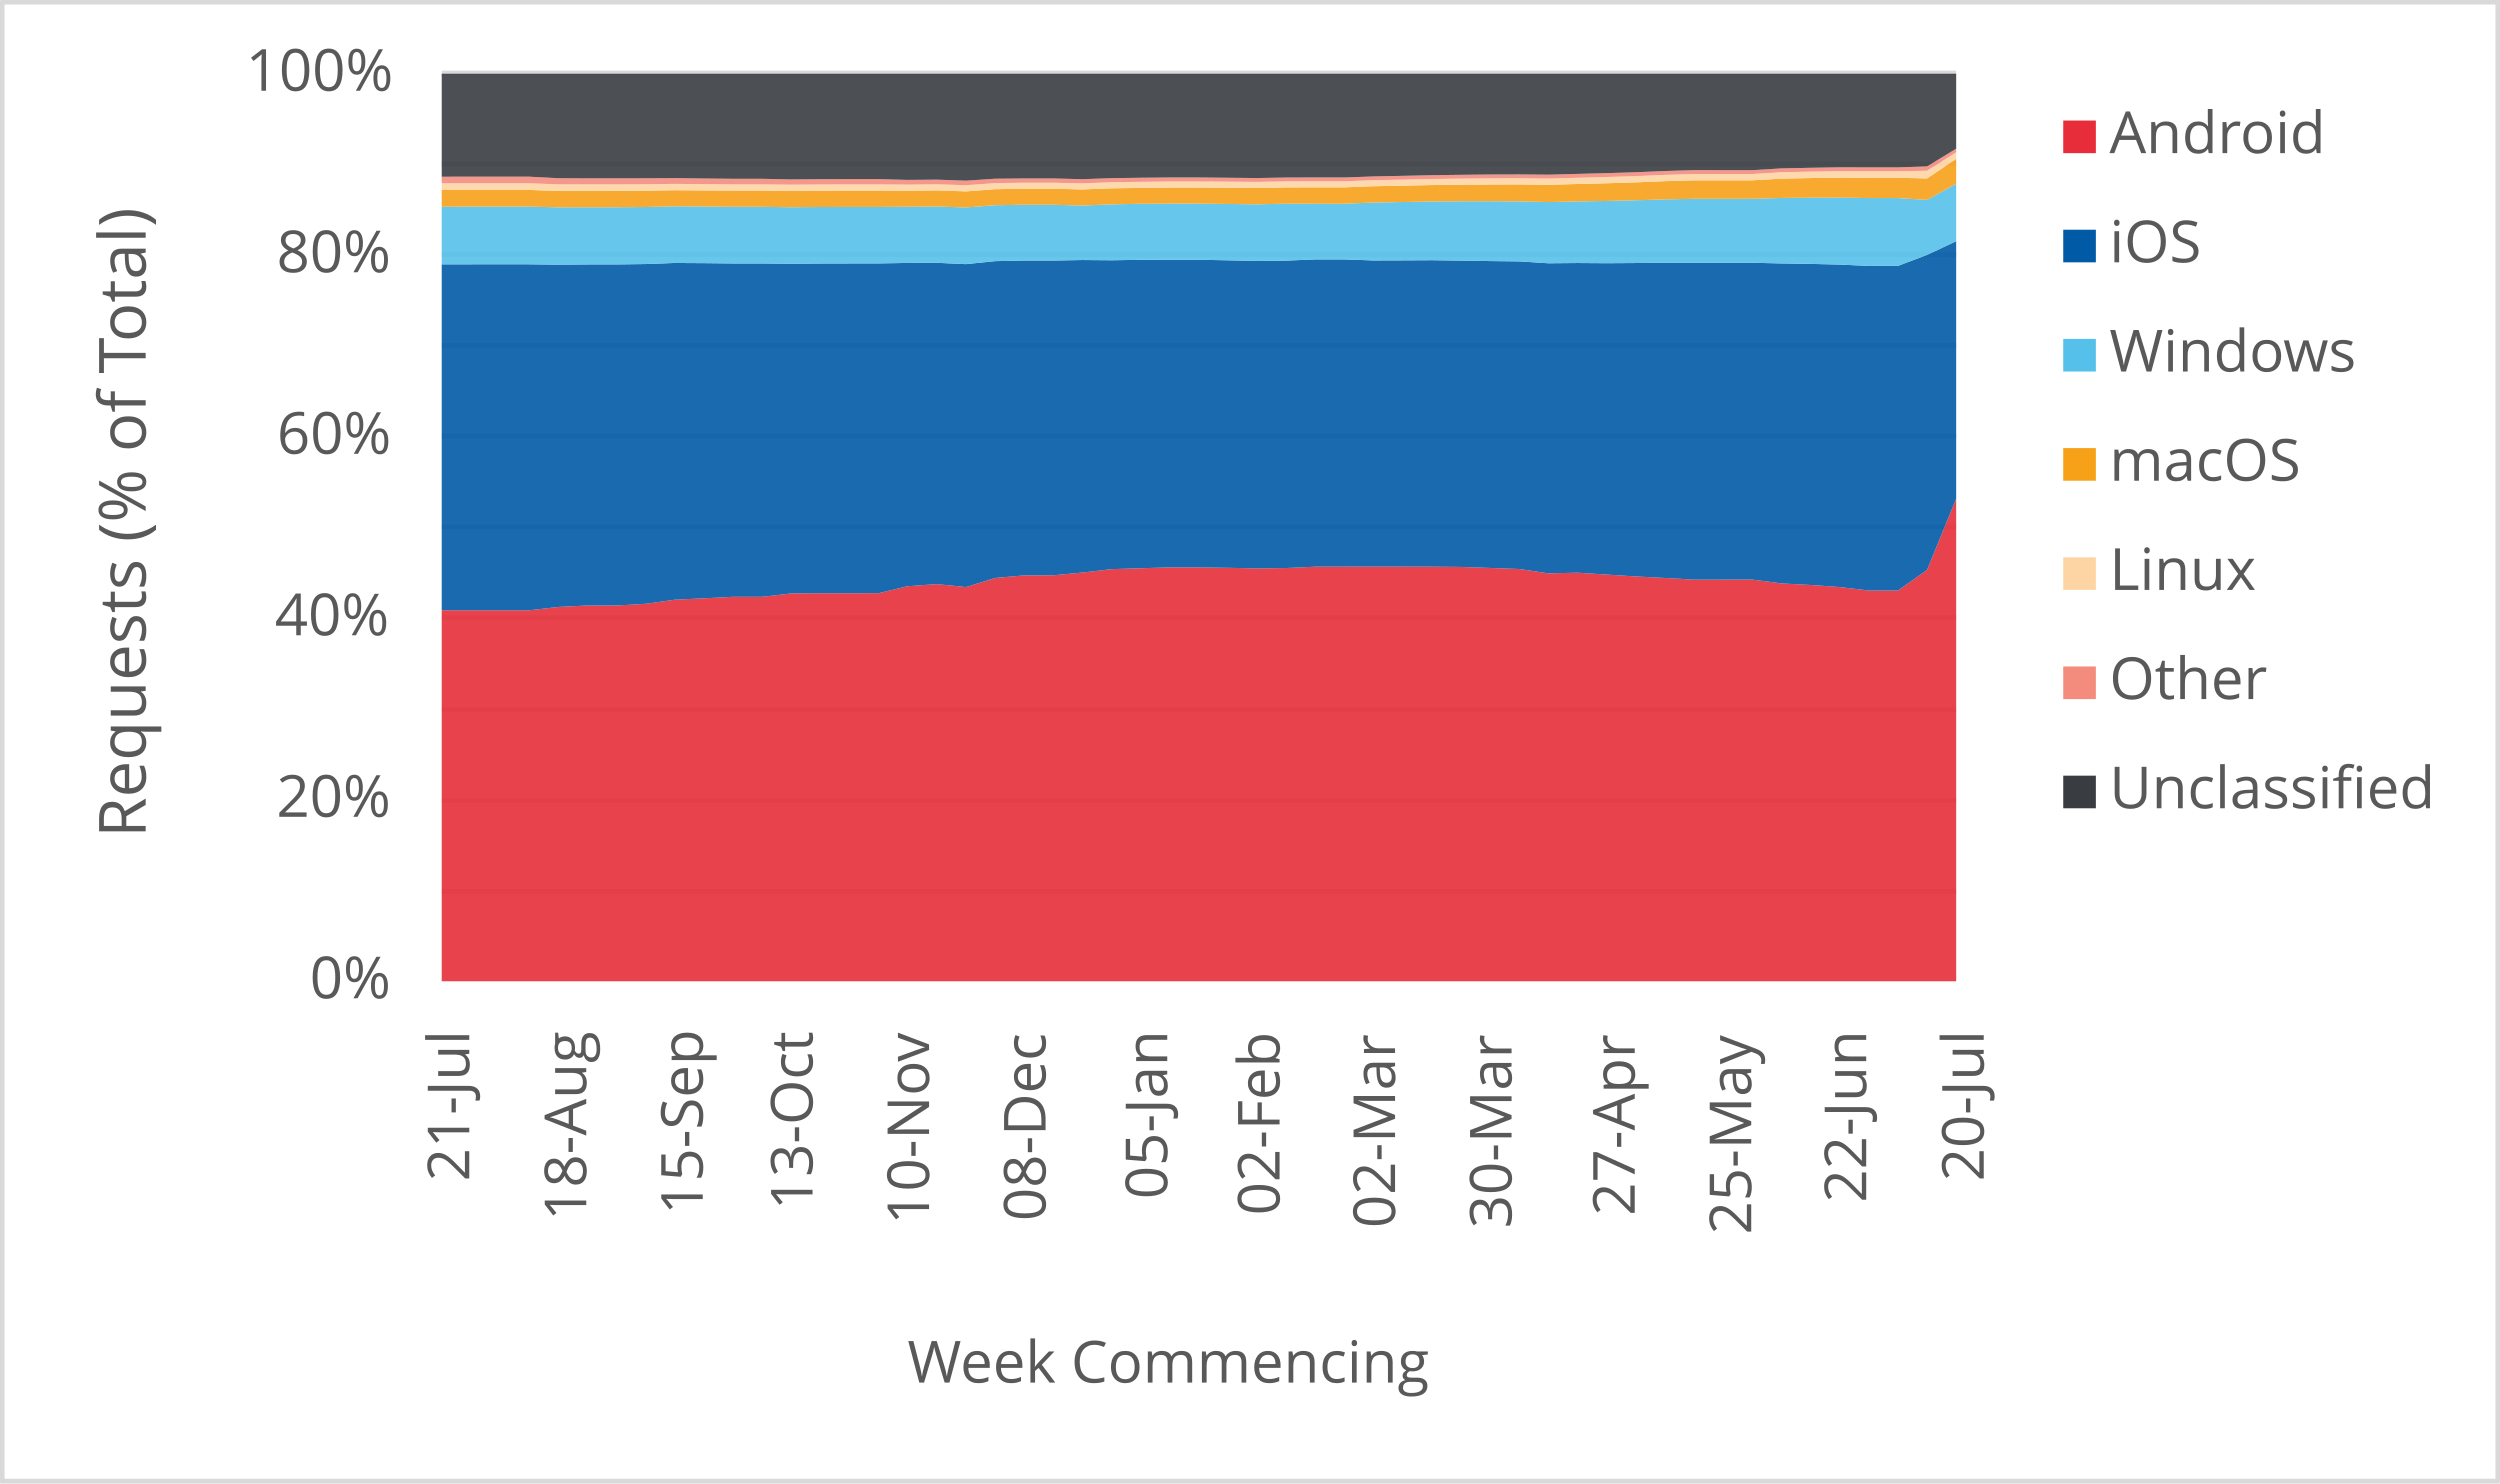
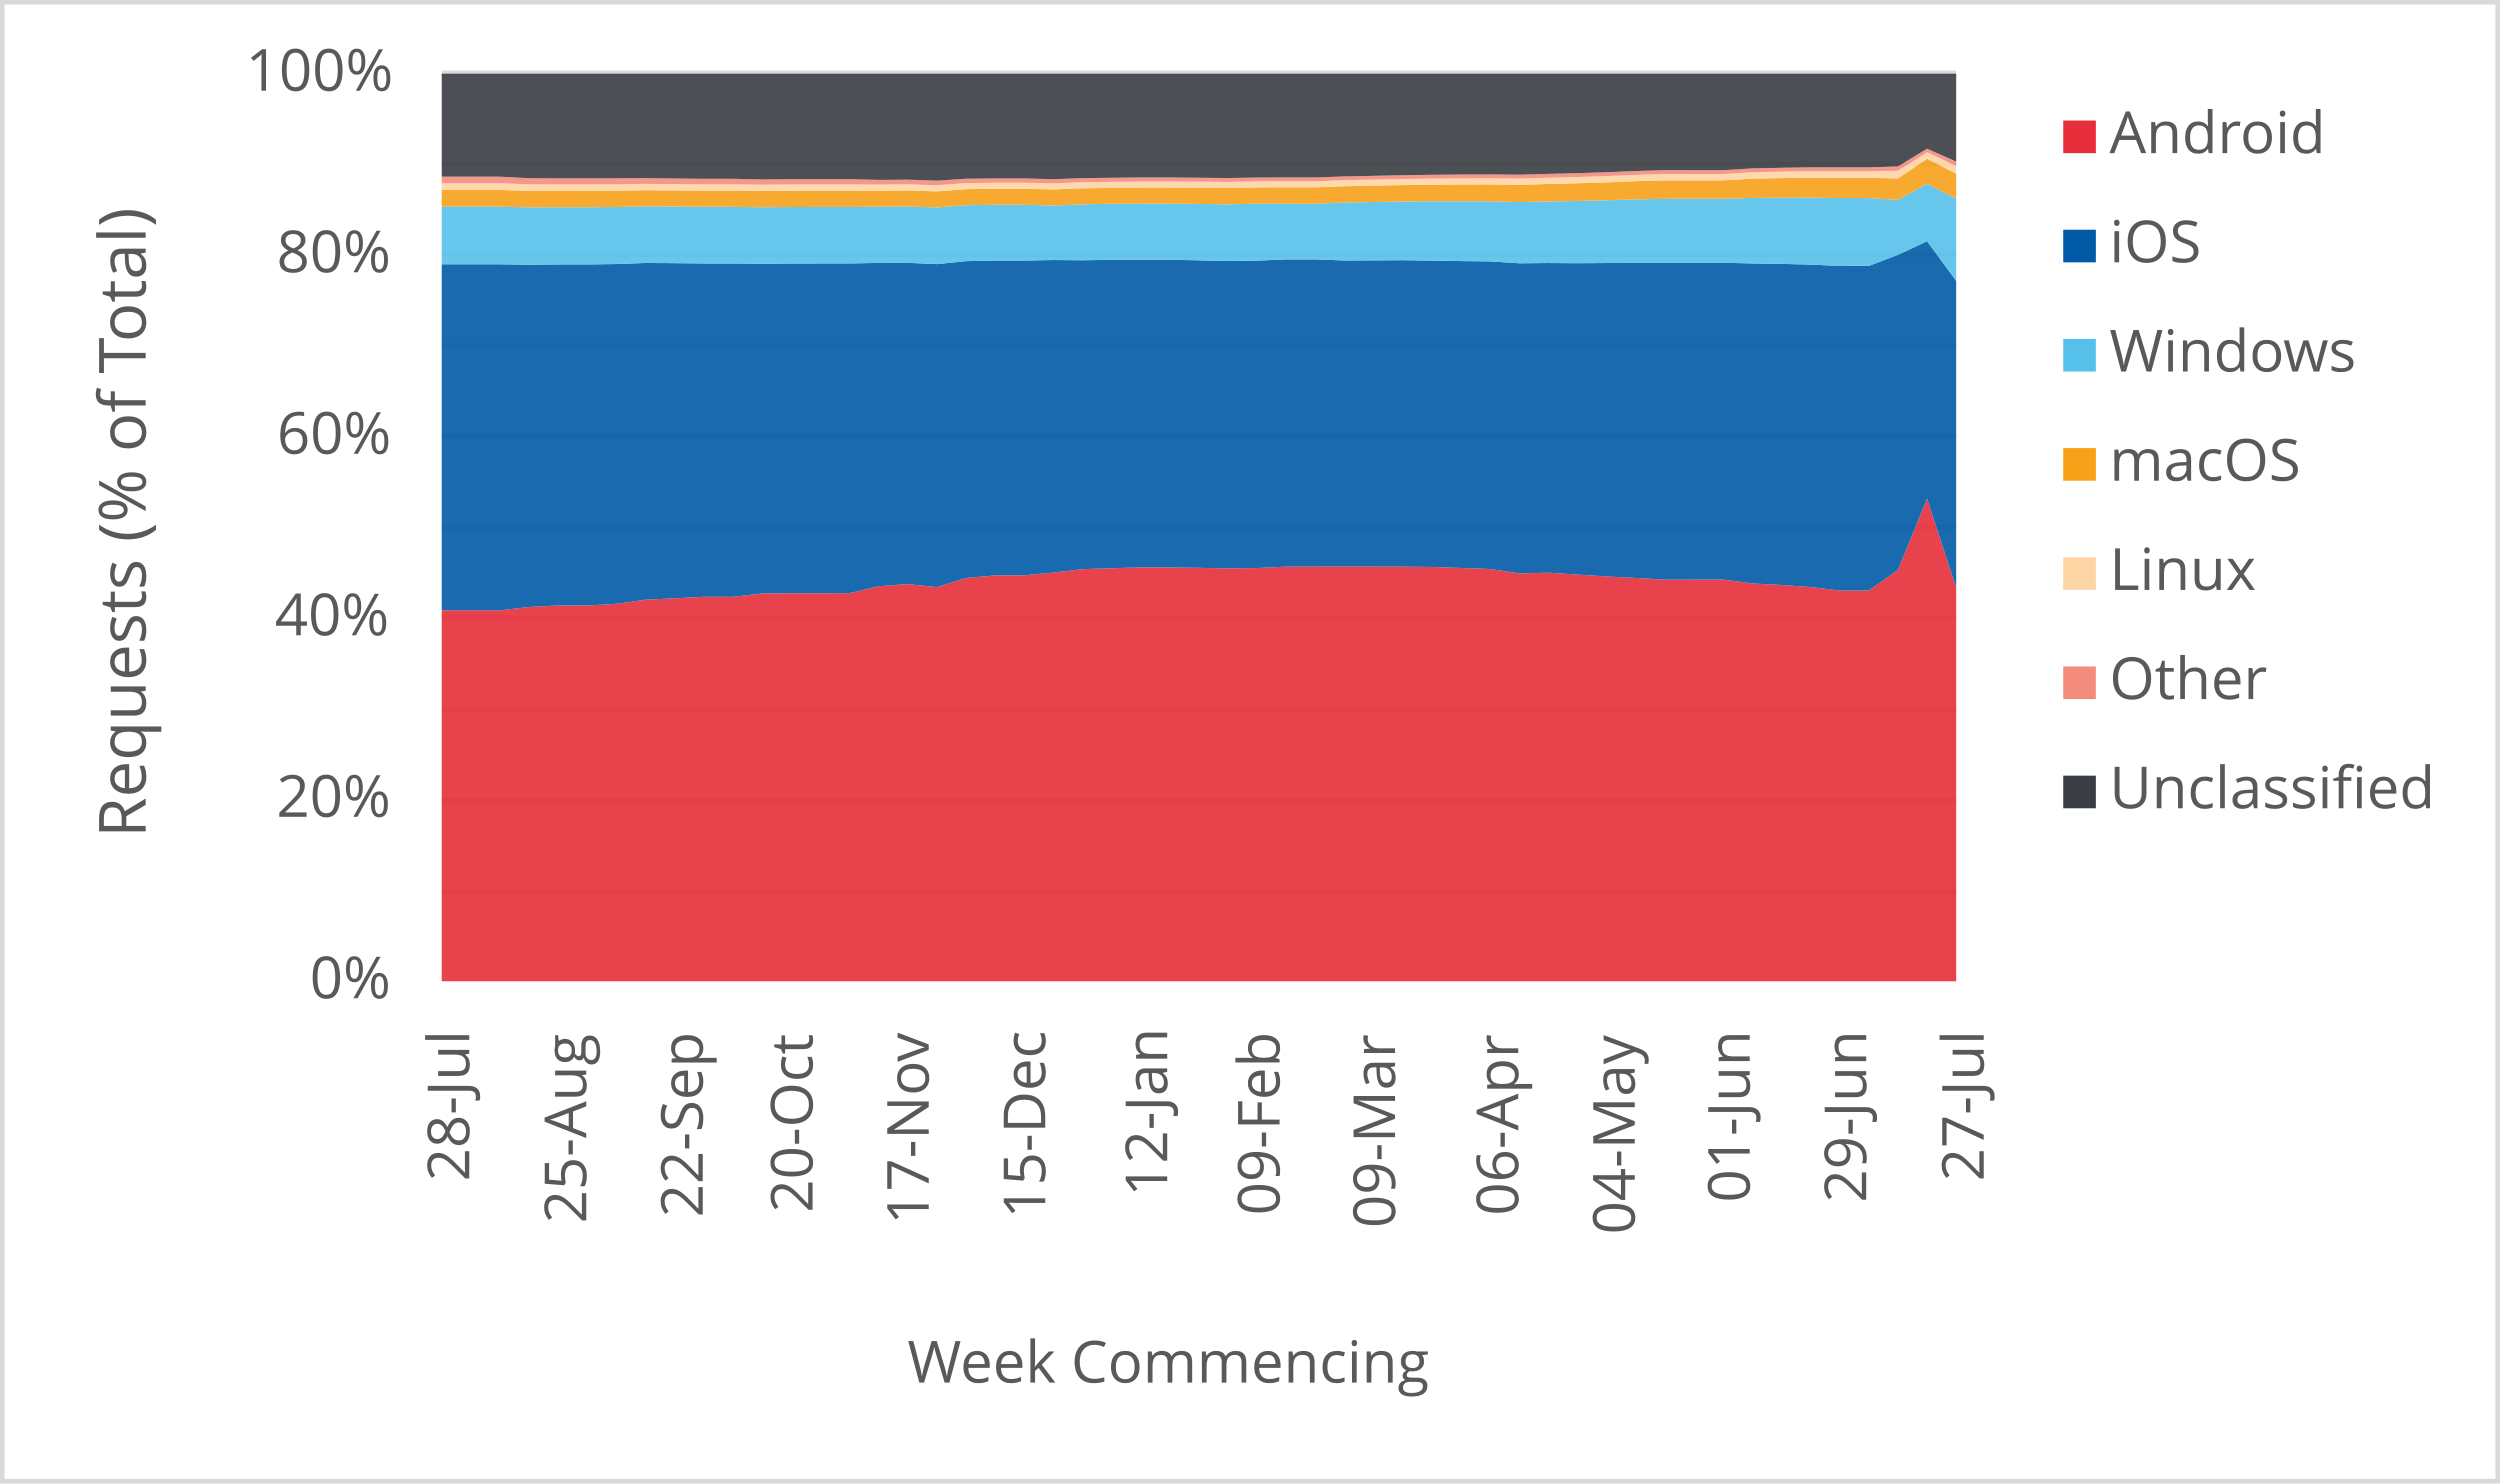
<svg xmlns="http://www.w3.org/2000/svg" width="1763" height="1046" xml:space="preserve" overflow="hidden">
  <defs>
    <clipPath id="clip0">
      <rect x="2917" y="346" width="1763" height="1046" />
    </clipPath>
  </defs>
  <g clip-path="url(#clip0)" transform="translate(-2917 -346)">
    <rect x="2918" y="347" width="1760" height="1043" fill="#FFFFFF" />
    <g>
      <path d="    M3228.5 974.532 4296.5 974.532    M3228.5 910.53 4296.5 910.53    M3228.5 846.528 4296.5 846.528    M3228.5 781.526 4296.5 781.526    M3228.5 717.524 4296.5 717.524    M3228.5 653.522 4296.5 653.522    M3228.5 589.52 4296.5 589.52    M3228.5 525.517 4296.5 525.517    M3228.5 461.515 4296.5 461.515    M3228.5 397.5 4296.5 397.5" stroke="#D9D9D9" stroke-width="3.438" stroke-linejoin="round" stroke-miterlimit="10" fill="none" />
    </g>
    <g>
      <path d="M 1038.5 4296.5 1038.5" stroke="#D9D9D9" stroke-width="3.438" stroke-linejoin="round" stroke-miterlimit="10" fill="none" fill-rule="evenodd" />
    </g>
    <g>
-       <text fill="#595959" font-family="Verdana,Open Sans,DejaVu Sans,sans-serif" font-weight="400" font-size="41" transform="matrix(6.12323e-17 -1 1 6.12323e-17 3247.929 1179.039)">21-Jul</text>
+       <text fill="#595959" font-family="Verdana,Open Sans,DejaVu Sans,sans-serif" font-weight="400" font-size="41" transform="matrix(6.12323e-17 -1 1 6.12323e-17 3247.929 1179.039)">28-Jul</text>
    </g>
    <g>
-       <text fill="#595959" font-family="Verdana,Open Sans,DejaVu Sans,sans-serif" font-weight="400" font-size="41" transform="matrix(6.12323e-17 -1 1 6.12323e-17 3330.423 1206.906)">18-Aug</text>
+       <text fill="#595959" font-family="Verdana,Open Sans,DejaVu Sans,sans-serif" font-weight="400" font-size="41" transform="matrix(6.12323e-17 -1 1 6.12323e-17 3330.423 1208.667)">25-Aug</text>
    </g>
    <g>
-       <text fill="#595959" font-family="Verdana,Open Sans,DejaVu Sans,sans-serif" font-weight="400" font-size="41" transform="matrix(6.12323e-17 -1 1 6.12323e-17 3412.577 1202.662)">15-Sep</text>
+       <text fill="#595959" font-family="Verdana,Open Sans,DejaVu Sans,sans-serif" font-weight="400" font-size="41" transform="matrix(6.12323e-17 -1 1 6.12323e-17 3412.577 1204.423)">22-Sep</text>
    </g>
    <g>
-       <text fill="#595959" font-family="Verdana,Open Sans,DejaVu Sans,sans-serif" font-weight="400" font-size="41" transform="matrix(6.12323e-17 -1 1 6.12323e-17 3490.026 1199.378)">13-Oct</text>
+       <text fill="#595959" font-family="Verdana,Open Sans,DejaVu Sans,sans-serif" font-weight="400" font-size="41" transform="matrix(6.12323e-17 -1 1 6.12323e-17 3490.026 1201.14)">20-Oct</text>
    </g>
    <g>
-       <text fill="#595959" font-family="Verdana,Open Sans,DejaVu Sans,sans-serif" font-weight="400" font-size="41" transform="matrix(6.12323e-17 -1 1 6.12323e-17 3572.18 1209.708)">10-Nov</text>
+       <text fill="#595959" font-family="Verdana,Open Sans,DejaVu Sans,sans-serif" font-weight="400" font-size="41" transform="matrix(6.12323e-17 -1 1 6.12323e-17 3571.95 1209.708)">17-Nov</text>
    </g>
    <g>
-       <text fill="#595959" font-family="Verdana,Open Sans,DejaVu Sans,sans-serif" font-weight="400" font-size="41" transform="matrix(6.12323e-17 -1 1 6.12323e-17 3654.334 1207.086)">08-Dec</text>
+       <text fill="#595959" font-family="Verdana,Open Sans,DejaVu Sans,sans-serif" font-weight="400" font-size="41" transform="matrix(6.12323e-17 -1 1 6.12323e-17 3654.104 1205.364)">15-Dec</text>
    </g>
    <g>
-       <text fill="#595959" font-family="Verdana,Open Sans,DejaVu Sans,sans-serif" font-weight="400" font-size="41" transform="matrix(6.12323e-17 -1 1 6.12323e-17 3740.141 1191.651)">05-Jan</text>
+       <text fill="#595959" font-family="Verdana,Open Sans,DejaVu Sans,sans-serif" font-weight="400" font-size="41" transform="matrix(6.12323e-17 -1 1 6.12323e-17 3740.121 1189.929)">12-Jan</text>
    </g>
    <g>
-       <text fill="#595959" font-family="Verdana,Open Sans,DejaVu Sans,sans-serif" font-weight="400" font-size="41" transform="matrix(6.12323e-17 -1 1 6.12323e-17 3819.352 1203.042)">02-Feb</text>
+       <text fill="#595959" font-family="Verdana,Open Sans,DejaVu Sans,sans-serif" font-weight="400" font-size="41" transform="matrix(6.12323e-17 -1 1 6.12323e-17 3819.352 1203.042)">09-Feb</text>
    </g>
    <g>
-       <text fill="#595959" font-family="Verdana,Open Sans,DejaVu Sans,sans-serif" font-weight="400" font-size="41" transform="matrix(6.12323e-17 -1 1 6.12323e-17 3900.795 1212.011)">02-Mar</text>
+       <text fill="#595959" font-family="Verdana,Open Sans,DejaVu Sans,sans-serif" font-weight="400" font-size="41" transform="matrix(6.12323e-17 -1 1 6.12323e-17 3900.795 1212.011)">09-Mar</text>
    </g>
    <g>
-       <text fill="#595959" font-family="Verdana,Open Sans,DejaVu Sans,sans-serif" font-weight="400" font-size="41" transform="matrix(6.12323e-17 -1 1 6.12323e-17 3982.949 1212.171)">30-Mar</text>
+       <text fill="#595959" font-family="Verdana,Open Sans,DejaVu Sans,sans-serif" font-weight="400" font-size="41" transform="matrix(6.12323e-17 -1 1 6.12323e-17 3987.674 1203.262)">06-Apr</text>
    </g>
    <g>
-       <text fill="#595959" font-family="Verdana,Open Sans,DejaVu Sans,sans-serif" font-weight="400" font-size="41" transform="matrix(6.12323e-17 -1 1 6.12323e-17 4069.808 1203.302)">27-Apr</text>
+       <text fill="#595959" font-family="Verdana,Open Sans,DejaVu Sans,sans-serif" font-weight="400" font-size="41" transform="matrix(6.12323e-17 -1 1 6.12323e-17 4069.828 1216.475)">04-May</text>
    </g>
    <g>
-       <text fill="#595959" font-family="Verdana,Open Sans,DejaVu Sans,sans-serif" font-weight="400" font-size="41" transform="matrix(6.12323e-17 -1 1 6.12323e-17 4151.962 1216.515)">25-May</text>
+       <text fill="#595959" font-family="Verdana,Open Sans,DejaVu Sans,sans-serif" font-weight="400" font-size="41" transform="matrix(6.12323e-17 -1 1 6.12323e-17 4150.911 1194.013)">01-Jun</text>
    </g>
    <g>
-       <text fill="#595959" font-family="Verdana,Open Sans,DejaVu Sans,sans-serif" font-weight="400" font-size="41" transform="matrix(6.12323e-17 -1 1 6.12323e-17 4233.044 1194.053)">22-Jun</text>
+       <text fill="#595959" font-family="Verdana,Open Sans,DejaVu Sans,sans-serif" font-weight="400" font-size="41" transform="matrix(6.12323e-17 -1 1 6.12323e-17 4233.044 1194.053)">29-Jun</text>
    </g>
    <g>
-       <text fill="#595959" font-family="Verdana,Open Sans,DejaVu Sans,sans-serif" font-weight="400" font-size="41" transform="matrix(6.12323e-17 -1 1 6.12323e-17 4315.929 1179.039)">20-Jul</text>
+       <text fill="#595959" font-family="Verdana,Open Sans,DejaVu Sans,sans-serif" font-weight="400" font-size="41" transform="matrix(6.12323e-17 -1 1 6.12323e-17 4315.929 1179.039)">27-Jul</text>
    </g>
    <g>
      <text fill="#595959" font-family="Verdana,Open Sans,DejaVu Sans,sans-serif" font-weight="400" font-size="41" transform="matrix(1 0 0 1 3135.448 1050)">0%</text>
    </g>
    <g>
      <text fill="#595959" font-family="Verdana,Open Sans,DejaVu Sans,sans-serif" font-weight="400" font-size="41" transform="matrix(1 0 0 1 3111.965 922)">20%</text>
    </g>
    <g>
      <text fill="#595959" font-family="Verdana,Open Sans,DejaVu Sans,sans-serif" font-weight="400" font-size="41" transform="matrix(1 0 0 1 3110.824 794)">40%</text>
    </g>
    <g>
      <text fill="#595959" font-family="Verdana,Open Sans,DejaVu Sans,sans-serif" font-weight="400" font-size="41" transform="matrix(1 0 0 1 3112.306 666)">60%</text>
    </g>
    <g>
      <text fill="#595959" font-family="Verdana,Open Sans,DejaVu Sans,sans-serif" font-weight="400" font-size="41" transform="matrix(1 0 0 1 3112.045 538)">80%</text>
    </g>
    <g>
      <text fill="#595959" font-family="Verdana,Open Sans,DejaVu Sans,sans-serif" font-weight="400" font-size="41" transform="matrix(1 0 0 1 3090.284 410)">100%</text>
    </g>
    <g>
      <text fill="#595959" font-family="Verdana,Open Sans,DejaVu Sans,sans-serif" font-weight="400" font-size="41" transform="matrix(1 0 0 1 3556.971 1321)">Week Commencing</text>
    </g>
    <g>
      <text fill="#595959" font-family="Verdana,Open Sans,DejaVu Sans,sans-serif" font-weight="400" font-size="46" transform="matrix(6.12323e-17 -1 1 6.12323e-17 3019.73 936.7666)">Requests (% of Total)</text>
    </g>
    <rect x="2918.5" y="347.5" width="1760" height="1043" stroke="#D9D9D9" stroke-width="3.438" stroke-linejoin="round" stroke-miterlimit="10" fill="none" />
    <g>
-       <path d="M3228.5 1038 3249.038 1038 3269.577 1038 3290.115 1038 3310.654 1038 3331.192 1038 3351.731 1038 3372.269 1038 3392.808 1038 3413.346 1038 3433.885 1038 3454.423 1038 3474.962 1038 3495.5 1038 3516.038 1038 3536.577 1038 3557.115 1038 3577.654 1038 3598.192 1038 3618.731 1038 3639.269 1038 3659.808 1038 3680.346 1038 3700.885 1038 3721.423 1038 3741.962 1038 3762.5 1038 3783.038 1038 3803.577 1038 3824.115 1038 3844.654 1038 3865.192 1038 3885.731 1038 3906.269 1038 3926.808 1038 3947.346 1038 3967.885 1038 3988.423 1038 4008.962 1038 4029.5 1038 4050.038 1038 4070.577 1038 4091.115 1038 4111.654 1038 4132.192 1038 4152.731 1038 4173.269 1038 4193.808 1038 4214.346 1038 4234.885 1038 4255.423 1038 4275.962 1038 4296.5 1038 4296.5 697.674 4275.962 747.917 4255.423 762.452 4234.885 762.441 4214.346 759.984 4193.808 758.534 4173.269 757.426 4152.731 754.731 4132.192 754.753 4111.654 754.791 4091.115 753.574 4070.577 752.509 4050.038 751.191 4029.5 749.859 4008.962 750.344 3988.423 747.265 3967.885 746.519 3947.346 745.806 3926.808 745.625 3906.269 745.584 3885.731 745.552 3865.192 745.592 3844.654 745.626 3824.115 746.573 3803.577 746.824 3783.038 746.426 3762.5 746.141 3741.962 746.109 3721.423 746.736 3700.885 747.356 3680.346 749.755 3659.808 751.708 3639.269 751.762 3618.731 753.588 3598.192 760.005 3577.654 757.911 3557.115 759.381 3536.577 764.316 3516.038 764.377 3495.5 764.355 3474.962 764.49 3454.423 766.861 3433.885 766.857 3413.346 767.919 3392.808 768.908 3372.269 771.798 3351.731 772.996 3331.192 773.005 3310.654 774.018 3290.115 776.368 3269.577 776.345 3249.038 776.347 3228.5 776.361 3228.5 1038Z" fill="#e62d39" opacity="0.9" />
+       <path d="M3228.5 1038 3249.038 1038 3269.577 1038 3290.115 1038 3310.654 1038 3331.192 1038 3351.731 1038 3372.269 1038 3392.808 1038 3413.346 1038 3433.885 1038 3454.423 1038 3474.962 1038 3495.5 1038 3516.038 1038 3536.577 1038 3557.115 1038 3577.654 1038 3598.192 1038 3618.731 1038 3639.269 1038 3659.808 1038 3680.346 1038 3700.885 1038 3721.423 1038 3741.962 1038 3762.5 1038 3783.038 1038 3803.577 1038 3824.115 1038 3844.654 1038 3865.192 1038 3885.731 1038 3906.269 1038 3926.808 1038 3947.346 1038 3967.885 1038 3988.423 1038 4008.962 1038 4029.5 1038 4050.038 1038 4070.577 1038 4091.115 1038 4111.654 1038 4132.192 1038 4152.731 1038 4173.269 1038 4193.808 1038 4214.346 1038 4234.885 1038 4255.423 1038 4275.962 1038 4296.5 1038 4296.5 760.483 4275.962 697.674 4255.423 747.917 4234.885 762.452 4214.346 762.441 4193.808 759.984 4173.269 758.534 4152.731 757.426 4132.192 754.731 4111.654 754.753 4091.115 754.791 4070.577 753.574 4050.038 752.509 4029.5 751.191 4008.962 749.859 3988.423 750.344 3967.885 747.265 3947.346 746.519 3926.808 745.806 3906.269 745.625 3885.731 745.584 3865.192 745.552 3844.654 745.592 3824.115 745.626 3803.577 746.573 3783.038 746.824 3762.5 746.426 3741.962 746.141 3721.423 746.109 3700.885 746.736 3680.346 747.356 3659.808 749.755 3639.269 751.708 3618.731 751.762 3598.192 753.588 3577.654 760.005 3557.115 757.911 3536.577 759.381 3516.038 764.316 3495.5 764.377 3474.962 764.355 3454.423 764.49 3433.885 766.861 3413.346 766.857 3392.808 767.919 3372.269 768.908 3351.731 771.798 3331.192 772.996 3310.654 773.005 3290.115 774.018 3269.577 776.368 3249.038 776.345 3228.5 776.347 3228.5 1038Z" fill="#e62d39" opacity="0.9" />
    </g>
    <g>
-       <path d="M3228.5 776.361 3249.038 776.347 3269.577 776.345 3290.115 776.368 3310.654 774.018 3331.192 773.005 3351.731 772.996 3372.269 771.798 3392.808 768.908 3413.346 767.919 3433.885 766.857 3454.423 766.861 3474.962 764.49 3495.5 764.355 3516.038 764.377 3536.577 764.316 3557.115 759.381 3577.654 757.911 3598.192 760.005 3618.731 753.588 3639.269 751.762 3659.808 751.708 3680.346 749.755 3700.885 747.356 3721.423 746.736 3741.962 746.109 3762.5 746.141 3783.038 746.426 3803.577 746.824 3824.115 746.573 3844.654 745.626 3865.192 745.592 3885.731 745.552 3906.269 745.584 3926.808 745.625 3947.346 745.806 3967.885 746.519 3988.423 747.265 4008.962 750.344 4029.5 749.859 4050.038 751.191 4070.577 752.509 4091.115 753.574 4111.654 754.791 4132.192 754.753 4152.731 754.731 4173.269 757.426 4193.808 758.534 4214.346 759.984 4234.885 762.441 4255.423 762.452 4275.962 747.917 4296.5 697.674 4296.5 516.087 4275.962 525.749 4255.423 533.503 4234.885 533.513 4214.346 532.577 4193.808 532.096 4173.269 531.765 4152.731 531.309 4132.192 531.303 4111.654 531.301 4091.115 531.29 4070.577 531.487 4050.038 531.621 4029.5 531.482 4008.962 531.669 3988.423 530.335 3967.885 530.108 3947.346 529.768 3926.808 529.502 3906.269 529.607 3885.731 529.676 3865.192 528.944 3844.654 528.926 3824.115 529.782 3803.577 530.032 3783.038 529.574 3762.5 529.164 3741.962 529.169 3721.423 529.219 3700.885 529.545 3680.346 529.367 3659.808 529.745 3639.269 529.727 3618.731 530.163 3598.192 532.265 3577.654 531.327 3557.115 531.417 3536.577 531.757 3516.038 531.771 3495.5 531.822 3474.962 531.985 3454.423 531.794 3433.885 531.786 3413.346 531.573 3392.808 531.439 3372.269 532.203 3351.731 532.471 3331.192 532.475 3310.654 532.642 3290.115 532.382 3269.577 532.376 3249.038 532.384 3228.5 532.401 3228.5 776.361Z" fill="#005aa6" opacity="0.9" />
+       <path d="M3228.5 776.347 3249.038 776.345 3269.577 776.368 3290.115 774.018 3310.654 773.005 3331.192 772.996 3351.731 771.798 3372.269 768.908 3392.808 767.919 3413.346 766.857 3433.885 766.861 3454.423 764.49 3474.962 764.355 3495.5 764.377 3516.038 764.316 3536.577 759.381 3557.115 757.911 3577.654 760.005 3598.192 753.588 3618.731 751.762 3639.269 751.708 3659.808 749.755 3680.346 747.356 3700.885 746.736 3721.423 746.109 3741.962 746.141 3762.5 746.426 3783.038 746.824 3803.577 746.573 3824.115 745.626 3844.654 745.592 3865.192 745.552 3885.731 745.584 3906.269 745.625 3926.808 745.806 3947.346 746.519 3967.885 747.265 3988.423 750.344 4008.962 749.859 4029.5 751.191 4050.038 752.509 4070.577 753.574 4091.115 754.791 4111.654 754.753 4132.192 754.731 4152.731 757.426 4173.269 758.534 4193.808 759.984 4214.346 762.441 4234.885 762.452 4255.423 747.917 4275.962 697.674 4296.5 760.483 4296.5 544.106 4275.962 516.087 4255.423 525.749 4234.885 533.503 4214.346 533.513 4193.808 532.577 4173.269 532.096 4152.731 531.765 4132.192 531.309 4111.654 531.303 4091.115 531.301 4070.577 531.29 4050.038 531.487 4029.5 531.621 4008.962 531.482 3988.423 531.669 3967.885 530.335 3947.346 530.108 3926.808 529.768 3906.269 529.502 3885.731 529.607 3865.192 529.676 3844.654 528.944 3824.115 528.926 3803.577 529.782 3783.038 530.032 3762.5 529.574 3741.962 529.164 3721.423 529.169 3700.885 529.219 3680.346 529.545 3659.808 529.367 3639.269 529.745 3618.731 529.727 3598.192 530.163 3577.654 532.265 3557.115 531.327 3536.577 531.417 3516.038 531.757 3495.5 531.771 3474.962 531.822 3454.423 531.985 3433.885 531.794 3413.346 531.786 3392.808 531.573 3372.269 531.439 3351.731 532.203 3331.192 532.471 3310.654 532.475 3290.115 532.642 3269.577 532.382 3249.038 532.376 3228.5 532.384 3228.5 776.347Z" fill="#005aa6" opacity="0.9" />
    </g>
    <g>
-       <path d="M3228.5 532.401 3249.038 532.384 3269.577 532.376 3290.115 532.382 3310.654 532.642 3331.192 532.475 3351.731 532.471 3372.269 532.203 3392.808 531.439 3413.346 531.573 3433.885 531.786 3454.423 531.794 3474.962 531.985 3495.5 531.822 3516.038 531.771 3536.577 531.757 3557.115 531.417 3577.654 531.327 3598.192 532.265 3618.731 530.163 3639.269 529.727 3659.808 529.745 3680.346 529.367 3700.885 529.545 3721.423 529.219 3741.962 529.169 3762.5 529.164 3783.038 529.574 3803.577 530.032 3824.115 529.782 3844.654 528.926 3865.192 528.944 3885.731 529.676 3906.269 529.607 3926.808 529.502 3947.346 529.768 3967.885 530.108 3988.423 530.335 4008.962 531.669 4029.5 531.482 4050.038 531.621 4070.577 531.487 4091.115 531.29 4111.654 531.301 4132.192 531.303 4152.731 531.309 4173.269 531.765 4193.808 532.096 4214.346 532.577 4234.885 533.513 4255.423 533.503 4275.962 525.749 4296.5 516.087 4296.5 475.598 4275.962 486.97 4255.423 485.673 4234.885 485.68 4214.346 485.349 4193.808 485.399 4173.269 485.592 4152.731 486.214 4132.192 486.209 4111.654 486.209 4091.115 486.612 4070.577 487.218 4050.038 487.711 4029.5 488.057 4008.962 488.493 3988.423 488.002 3967.885 487.904 3947.346 487.952 3926.808 488.099 3906.269 488.471 3885.731 488.817 3865.192 489.662 3844.654 489.65 3824.115 489.623 3803.577 490.087 3783.038 489.826 3762.5 489.603 3741.962 489.603 3721.423 489.684 3700.885 490.107 3680.346 490.949 3659.808 490.394 3639.269 490.385 3618.731 490.719 3598.192 492.305 3577.654 491.641 3557.115 491.785 3536.577 491.93 3516.038 491.939 3495.5 491.977 3474.962 492.151 3454.423 491.856 3433.885 491.851 3413.346 491.632 3392.808 491.498 3372.269 491.99 3351.731 492.166 3331.192 492.169 3310.654 492.217 3290.115 491.712 3269.577 491.708 3249.038 491.713 3228.5 491.728 3228.5 532.401Z" fill="#55c0e9" opacity="0.9" />
+       <path d="M3228.5 532.384 3249.038 532.376 3269.577 532.382 3290.115 532.642 3310.654 532.475 3331.192 532.471 3351.731 532.203 3372.269 531.439 3392.808 531.573 3413.346 531.786 3433.885 531.794 3454.423 531.985 3474.962 531.822 3495.5 531.771 3516.038 531.757 3536.577 531.417 3557.115 531.327 3577.654 532.265 3598.192 530.163 3618.731 529.727 3639.269 529.745 3659.808 529.367 3680.346 529.545 3700.885 529.219 3721.423 529.169 3741.962 529.164 3762.5 529.574 3783.038 530.032 3803.577 529.782 3824.115 528.926 3844.654 528.944 3865.192 529.676 3885.731 529.607 3906.269 529.502 3926.808 529.768 3947.346 530.108 3967.885 530.335 3988.423 531.669 4008.962 531.482 4029.5 531.621 4050.038 531.487 4070.577 531.29 4091.115 531.301 4111.654 531.303 4132.192 531.309 4152.731 531.765 4173.269 532.096 4193.808 532.577 4214.346 533.513 4234.885 533.503 4255.423 525.749 4275.962 516.087 4296.5 544.106 4296.5 486.103 4275.962 475.598 4255.423 486.97 4234.885 485.673 4214.346 485.68 4193.808 485.349 4173.269 485.399 4152.731 485.592 4132.192 486.214 4111.654 486.209 4091.115 486.209 4070.577 486.612 4050.038 487.218 4029.5 487.711 4008.962 488.057 3988.423 488.493 3967.885 488.002 3947.346 487.904 3926.808 487.952 3906.269 488.099 3885.731 488.471 3865.192 488.817 3844.654 489.662 3824.115 489.65 3803.577 489.623 3783.038 490.087 3762.5 489.826 3741.962 489.603 3721.423 489.603 3700.885 489.684 3680.346 490.107 3659.808 490.949 3639.269 490.394 3618.731 490.385 3598.192 490.719 3577.654 492.305 3557.115 491.641 3536.577 491.785 3516.038 491.93 3495.5 491.939 3474.962 491.977 3454.423 492.151 3433.885 491.856 3413.346 491.851 3392.808 491.632 3372.269 491.498 3351.731 491.99 3331.192 492.166 3310.654 492.169 3290.115 492.217 3269.577 491.712 3249.038 491.708 3228.5 491.713 3228.5 532.384Z" fill="#55c0e9" opacity="0.9" />
    </g>
    <g>
-       <path d="M3228.5 491.728 3249.038 491.713 3269.577 491.708 3290.115 491.712 3310.654 492.217 3331.192 492.169 3351.731 492.166 3372.269 491.99 3392.808 491.498 3413.346 491.632 3433.885 491.851 3454.423 491.856 3474.962 492.151 3495.5 491.977 3516.038 491.939 3536.577 491.93 3557.115 491.785 3577.654 491.641 3598.192 492.305 3618.731 490.719 3639.269 490.385 3659.808 490.394 3680.346 490.949 3700.885 490.107 3721.423 489.684 3741.962 489.603 3762.5 489.603 3783.038 489.826 3803.577 490.087 3824.115 489.623 3844.654 489.65 3865.192 489.662 3885.731 488.817 3906.269 488.471 3926.808 488.099 3947.346 487.952 3967.885 487.904 3988.423 488.002 4008.962 488.493 4029.5 488.057 4050.038 487.711 4070.577 487.218 4091.115 486.612 4111.654 486.209 4132.192 486.209 4152.731 486.214 4173.269 485.592 4193.808 485.399 4214.346 485.349 4234.885 485.68 4255.423 485.673 4275.962 486.97 4296.5 475.598 4296.5 457.984 4275.962 471.807 4255.423 471.37 4234.885 471.375 4214.346 471.274 4193.808 471.568 4173.269 471.964 4152.731 473.168 4132.192 473.163 4111.654 473.164 4091.115 473.746 4070.577 474.598 4050.038 475.237 4029.5 475.746 4008.962 476.303 3988.423 476.04 3967.885 476.089 3947.346 476.256 3926.808 476.501 3906.269 476.909 3885.731 477.318 3865.192 478.107 3844.654 478.097 3824.115 478.16 3803.577 478.583 3783.038 478.384 3762.5 478.271 3741.962 478.269 3721.423 478.51 3700.885 478.794 3680.346 479.58 3659.808 479.107 3639.269 479.1 3618.731 479.407 3598.192 480.966 3577.654 480.27 3557.115 480.491 3536.577 480.409 3516.038 480.417 3495.5 480.45 3474.962 480.627 3454.423 480.403 3433.885 480.399 3413.346 480.298 3392.808 480.138 3372.269 480.488 3351.731 480.621 3331.192 480.623 3310.654 480.625 3290.115 479.943 3269.577 479.94 3249.038 479.945 3228.5 479.959 3228.5 491.728Z" fill="#f6a118" opacity="0.9" />
+       <path d="M3228.5 491.713 3249.038 491.708 3269.577 491.712 3290.115 492.217 3310.654 492.169 3331.192 492.166 3351.731 491.99 3372.269 491.498 3392.808 491.632 3413.346 491.851 3433.885 491.856 3454.423 492.151 3474.962 491.977 3495.5 491.939 3516.038 491.93 3536.577 491.785 3557.115 491.641 3577.654 492.305 3598.192 490.719 3618.731 490.385 3639.269 490.394 3659.808 490.949 3680.346 490.107 3700.885 489.684 3721.423 489.603 3741.962 489.603 3762.5 489.826 3783.038 490.087 3803.577 489.623 3824.115 489.65 3844.654 489.662 3865.192 488.817 3885.731 488.471 3906.269 488.099 3926.808 487.952 3947.346 487.904 3967.885 488.002 3988.423 488.493 4008.962 488.057 4029.5 487.711 4050.038 487.218 4070.577 486.612 4091.115 486.209 4111.654 486.209 4132.192 486.214 4152.731 485.592 4173.269 485.399 4193.808 485.349 4214.346 485.68 4234.885 485.673 4255.423 486.97 4275.962 475.598 4296.5 486.103 4296.5 468.458 4275.962 457.984 4255.423 471.807 4234.885 471.37 4214.346 471.375 4193.808 471.274 4173.269 471.568 4152.731 471.964 4132.192 473.168 4111.654 473.163 4091.115 473.164 4070.577 473.746 4050.038 474.598 4029.5 475.237 4008.962 475.746 3988.423 476.303 3967.885 476.04 3947.346 476.089 3926.808 476.256 3906.269 476.501 3885.731 476.909 3865.192 477.318 3844.654 478.107 3824.115 478.097 3803.577 478.16 3783.038 478.583 3762.5 478.384 3741.962 478.271 3721.423 478.269 3700.885 478.51 3680.346 478.794 3659.808 479.58 3639.269 479.107 3618.731 479.1 3598.192 479.407 3577.654 480.966 3557.115 480.27 3536.577 480.491 3516.038 480.409 3495.5 480.417 3474.962 480.45 3454.423 480.627 3433.885 480.403 3413.346 480.399 3392.808 480.298 3372.269 480.138 3351.731 480.488 3331.192 480.621 3310.654 480.623 3290.115 480.625 3269.577 479.943 3249.038 479.94 3228.5 479.945 3228.5 491.713Z" fill="#f6a118" opacity="0.9" />
    </g>
    <g>
-       <path d="M3228.5 479.959 3249.038 479.945 3269.577 479.94 3290.115 479.943 3310.654 480.625 3331.192 480.623 3351.731 480.621 3372.269 480.488 3392.808 480.138 3413.346 480.298 3433.885 480.399 3454.423 480.403 3474.962 480.627 3495.5 480.45 3516.038 480.417 3536.577 480.409 3557.115 480.491 3577.654 480.27 3598.192 480.966 3618.731 479.407 3639.269 479.1 3659.808 479.107 3680.346 479.58 3700.885 478.794 3721.423 478.51 3741.962 478.269 3762.5 478.271 3783.038 478.384 3803.577 478.583 3824.115 478.16 3844.654 478.097 3865.192 478.107 3885.731 477.318 3906.269 476.909 3926.808 476.501 3947.346 476.256 3967.885 476.089 3988.423 476.04 4008.962 476.303 4029.5 475.746 4050.038 475.237 4070.577 474.598 4091.115 473.746 4111.654 473.164 4132.192 473.163 4152.731 473.168 4173.269 471.964 4193.808 471.568 4214.346 471.274 4234.885 471.375 4255.423 471.37 4275.962 471.807 4296.5 457.984 4296.5 453.379 4275.962 466.414 4255.423 466.733 4234.885 466.737 4214.346 466.709 4193.808 467.026 4173.269 467.458 4152.731 468.718 4132.192 468.71 4111.654 468.709 4091.115 469.322 4070.577 470.179 4050.038 470.833 4029.5 471.359 4008.962 471.915 3988.423 471.691 3967.885 471.763 3947.346 471.957 3926.808 472.234 3906.269 472.656 3885.731 473.065 3865.192 473.828 3844.654 473.818 3824.115 473.878 3803.577 474.281 3783.038 474.093 3762.5 473.99 3741.962 473.987 3721.423 474.225 3700.885 474.512 3680.346 475.279 3659.808 474.852 3639.269 474.847 3618.731 475.139 3598.192 476.626 3577.654 475.968 3557.115 476.186 3536.577 476.03 3516.038 476.04 3495.5 476.074 3474.962 476.252 3454.423 475.98 3433.885 475.977 3413.346 475.857 3392.808 475.671 3372.269 475.945 3351.731 476.043 3331.192 476.046 3310.654 476.013 3290.115 475.216 3269.577 475.213 3249.038 475.218 3228.5 475.232 3228.5 479.959Z" fill="#fdd5a4" opacity="0.9" />
+       <path d="M3228.5 479.945 3249.038 479.94 3269.577 479.943 3290.115 480.625 3310.654 480.623 3331.192 480.621 3351.731 480.488 3372.269 480.138 3392.808 480.298 3413.346 480.399 3433.885 480.403 3454.423 480.627 3474.962 480.45 3495.5 480.417 3516.038 480.409 3536.577 480.491 3557.115 480.27 3577.654 480.966 3598.192 479.407 3618.731 479.1 3639.269 479.107 3659.808 479.58 3680.346 478.794 3700.885 478.51 3721.423 478.269 3741.962 478.271 3762.5 478.384 3783.038 478.583 3803.577 478.16 3824.115 478.097 3844.654 478.107 3865.192 477.318 3885.731 476.909 3906.269 476.501 3926.808 476.256 3947.346 476.089 3967.885 476.04 3988.423 476.303 4008.962 475.746 4029.5 475.237 4050.038 474.598 4070.577 473.746 4091.115 473.164 4111.654 473.163 4132.192 473.168 4152.731 471.964 4173.269 471.568 4193.808 471.274 4214.346 471.375 4234.885 471.37 4255.423 471.807 4275.962 457.984 4296.5 468.458 4296.5 462.974 4275.962 453.379 4255.423 466.414 4234.885 466.733 4214.346 466.737 4193.808 466.709 4173.269 467.026 4152.731 467.458 4132.192 468.718 4111.654 468.71 4091.115 468.709 4070.577 469.322 4050.038 470.179 4029.5 470.833 4008.962 471.359 3988.423 471.915 3967.885 471.691 3947.346 471.763 3926.808 471.957 3906.269 472.234 3885.731 472.656 3865.192 473.065 3844.654 473.828 3824.115 473.818 3803.577 473.878 3783.038 474.281 3762.5 474.093 3741.962 473.99 3721.423 473.987 3700.885 474.225 3680.346 474.512 3659.808 475.279 3639.269 474.852 3618.731 474.847 3598.192 475.139 3577.654 476.626 3557.115 475.968 3536.577 476.186 3516.038 476.03 3495.5 476.04 3474.962 476.074 3454.423 476.252 3433.885 475.98 3413.346 475.977 3392.808 475.857 3372.269 475.671 3351.731 475.945 3331.192 476.043 3310.654 476.046 3290.115 476.013 3269.577 475.216 3249.038 475.213 3228.5 475.218 3228.5 479.945Z" fill="#fdd5a4" opacity="0.9" />
    </g>
    <g>
-       <path d="M3228.5 475.232 3249.038 475.218 3269.577 475.213 3290.115 475.216 3310.654 476.013 3331.192 476.046 3351.731 476.043 3372.269 475.945 3392.808 475.671 3413.346 475.857 3433.885 475.977 3454.423 475.98 3474.962 476.252 3495.5 476.074 3516.038 476.04 3536.577 476.03 3557.115 476.186 3577.654 475.968 3598.192 476.626 3618.731 475.139 3639.269 474.847 3659.808 474.852 3680.346 475.279 3700.885 474.512 3721.423 474.225 3741.962 473.987 3762.5 473.99 3783.038 474.093 3803.577 474.281 3824.115 473.878 3844.654 473.818 3865.192 473.828 3885.731 473.065 3906.269 472.656 3926.808 472.234 3947.346 471.957 3967.885 471.763 3988.423 471.691 4008.962 471.915 4029.5 471.359 4050.038 470.833 4070.577 470.179 4091.115 469.322 4111.654 468.709 4132.192 468.71 4152.731 468.718 4173.269 467.458 4193.808 467.026 4214.346 466.709 4234.885 466.737 4255.423 466.733 4275.962 466.414 4296.5 453.379 4296.5 450.849 4275.962 463.353 4255.423 464.05 4234.885 464.052 4214.346 464 4193.808 464.33 4173.269 464.763 4152.731 466.016 4132.192 466.002 4111.654 466 4091.115 466.614 4070.577 467.471 4050.038 468.11 4029.5 468.633 4008.962 469.186 3988.423 469.004 3967.885 469.065 3947.346 469.272 3926.808 469.561 3906.269 470.003 3885.731 470.422 3865.192 471.161 3844.654 471.151 3824.115 471.201 3803.577 471.564 3783.038 471.36 3762.5 471.166 3741.962 471.155 3721.423 471.362 3700.885 471.634 3680.346 472.371 3659.808 471.848 3639.269 471.844 3618.731 472.037 3598.192 473.414 3577.654 472.695 3557.115 472.872 3536.577 472.323 3516.038 472.332 3495.5 472.366 3474.962 472.545 3454.423 472.089 3433.885 472.087 3413.346 471.877 3392.808 471.616 3372.269 471.733 3351.731 471.763 3331.192 471.766 3310.654 471.667 3290.115 470.595 3269.577 470.593 3249.038 470.598 3228.5 470.614 3228.5 475.232Z" fill="#f48c7d" opacity="0.9" />
+       <path d="M3228.5 475.218 3249.038 475.213 3269.577 475.216 3290.115 476.013 3310.654 476.046 3331.192 476.043 3351.731 475.945 3372.269 475.671 3392.808 475.857 3413.346 475.977 3433.885 475.98 3454.423 476.252 3474.962 476.074 3495.5 476.04 3516.038 476.03 3536.577 476.186 3557.115 475.968 3577.654 476.626 3598.192 475.139 3618.731 474.847 3639.269 474.852 3659.808 475.279 3680.346 474.512 3700.885 474.225 3721.423 473.987 3741.962 473.99 3762.5 474.093 3783.038 474.281 3803.577 473.878 3824.115 473.818 3844.654 473.828 3865.192 473.065 3885.731 472.656 3906.269 472.234 3926.808 471.957 3947.346 471.763 3967.885 471.691 3988.423 471.915 4008.962 471.359 4029.5 470.833 4050.038 470.179 4070.577 469.322 4091.115 468.709 4111.654 468.71 4132.192 468.718 4152.731 467.458 4173.269 467.026 4193.808 466.709 4214.346 466.737 4234.885 466.733 4255.423 466.414 4275.962 453.379 4296.5 462.974 4296.5 459.972 4275.962 450.849 4255.423 463.353 4234.885 464.05 4214.346 464.052 4193.808 464 4173.269 464.33 4152.731 464.763 4132.192 466.016 4111.654 466.002 4091.115 466 4070.577 466.614 4050.038 467.471 4029.5 468.11 4008.962 468.633 3988.423 469.186 3967.885 469.004 3947.346 469.065 3926.808 469.272 3906.269 469.561 3885.731 470.003 3865.192 470.422 3844.654 471.161 3824.115 471.151 3803.577 471.201 3783.038 471.564 3762.5 471.36 3741.962 471.166 3721.423 471.155 3700.885 471.362 3680.346 471.634 3659.808 472.371 3639.269 471.848 3618.731 471.844 3598.192 472.037 3577.654 473.414 3557.115 472.695 3536.577 472.872 3516.038 472.323 3495.5 472.332 3474.962 472.366 3454.423 472.545 3433.885 472.089 3413.346 472.087 3392.808 471.877 3372.269 471.616 3351.731 471.733 3331.192 471.763 3310.654 471.766 3290.115 471.667 3269.577 470.595 3249.038 470.593 3228.5 470.598 3228.5 475.218Z" fill="#f48c7d" opacity="0.9" />
    </g>
    <g>
-       <path d="M3228.5 470.614 3249.038 470.598 3269.577 470.593 3290.115 470.595 3310.654 471.667 3331.192 471.766 3351.731 471.763 3372.269 471.733 3392.808 471.616 3413.346 471.877 3433.885 472.087 3454.423 472.089 3474.962 472.545 3495.5 472.366 3516.038 472.332 3536.577 472.323 3557.115 472.872 3577.654 472.695 3598.192 473.414 3618.731 472.037 3639.269 471.844 3659.808 471.848 3680.346 472.371 3700.885 471.634 3721.423 471.362 3741.962 471.155 3762.5 471.166 3783.038 471.36 3803.577 471.564 3824.115 471.201 3844.654 471.151 3865.192 471.161 3885.731 470.422 3906.269 470.003 3926.808 469.561 3947.346 469.272 3967.885 469.065 3988.423 469.004 4008.962 469.186 4029.5 468.633 4050.038 468.11 4070.577 467.471 4091.115 466.614 4111.654 466 4132.192 466.002 4152.731 466.016 4173.269 464.763 4193.808 464.33 4214.346 464 4234.885 464.052 4255.423 464.05 4275.962 463.353 4296.5 450.849 4296.5 398 4275.962 398 4255.423 398 4234.885 398 4214.346 398 4193.808 398 4173.269 398 4152.731 398 4132.192 398 4111.654 398 4091.115 398 4070.577 398 4050.038 398 4029.5 398 4008.962 398 3988.423 398 3967.885 398 3947.346 398 3926.808 398 3906.269 398 3885.731 398 3865.192 398 3844.654 398 3824.115 398 3803.577 398 3783.038 398 3762.5 398 3741.962 398 3721.423 398 3700.885 398 3680.346 398 3659.808 398 3639.269 398 3618.731 398 3598.192 398 3577.654 398 3557.115 398 3536.577 398 3516.038 398 3495.5 398 3474.962 398 3454.423 398 3433.885 398 3413.346 398 3392.808 398 3372.269 398 3351.731 398 3331.192 398 3310.654 398 3290.115 398 3269.577 398 3249.038 398 3228.5 398 3228.5 470.614Z" fill="#393d41" opacity="0.9" />
+       <path d="M3228.5 470.598 3249.038 470.593 3269.577 470.595 3290.115 471.667 3310.654 471.766 3331.192 471.763 3351.731 471.733 3372.269 471.616 3392.808 471.877 3413.346 472.087 3433.885 472.089 3454.423 472.545 3474.962 472.366 3495.5 472.332 3516.038 472.323 3536.577 472.872 3557.115 472.695 3577.654 473.414 3598.192 472.037 3618.731 471.844 3639.269 471.848 3659.808 472.371 3680.346 471.634 3700.885 471.362 3721.423 471.155 3741.962 471.166 3762.5 471.36 3783.038 471.564 3803.577 471.201 3824.115 471.151 3844.654 471.161 3865.192 470.422 3885.731 470.003 3906.269 469.561 3926.808 469.272 3947.346 469.065 3967.885 469.004 3988.423 469.186 4008.962 468.633 4029.5 468.11 4050.038 467.471 4070.577 466.614 4091.115 466 4111.654 466.002 4132.192 466.016 4152.731 464.763 4173.269 464.33 4193.808 464 4214.346 464.052 4234.885 464.05 4255.423 463.353 4275.962 450.849 4296.5 459.972 4296.5 398 4275.962 398 4255.423 398 4234.885 398 4214.346 398 4193.808 398 4173.269 398 4152.731 398 4132.192 398 4111.654 398 4091.115 398 4070.577 398 4050.038 398 4029.5 398 4008.962 398 3988.423 398 3967.885 398 3947.346 398 3926.808 398 3906.269 398 3885.731 398 3865.192 398 3844.654 398 3824.115 398 3803.577 398 3783.038 398 3762.5 398 3741.962 398 3721.423 398 3700.885 398 3680.346 398 3659.808 398 3639.269 398 3618.731 398 3598.192 398 3577.654 398 3557.115 398 3536.577 398 3516.038 398 3495.5 398 3474.962 398 3454.423 398 3433.885 398 3413.346 398 3392.808 398 3372.269 398 3351.731 398 3331.192 398 3310.654 398 3290.115 398 3269.577 398 3249.038 398 3228.5 398 3228.5 470.598Z" fill="#393d41" opacity="0.9" />
    </g>
    <g>
      <rect x="4372" y="431" width="23" height="23" fill="#e62d39" />
    </g>
    <g>
      <text fill="#595959" font-family="Verdana,Open Sans,DejaVu Sans,sans-serif" font-weight="400" font-size="41" transform="matrix(1 0 0 1 4404.56 454)">Android</text>
    </g>
    <g>
      <rect x="4372" y="508" width="23" height="23" fill="#005aa6" />
    </g>
    <g>
      <text fill="#595959" font-family="Verdana,Open Sans,DejaVu Sans,sans-serif" font-weight="400" font-size="41" transform="matrix(1 0 0 1 4404.56 531)">iOS</text>
    </g>
    <g>
      <rect x="4372" y="585" width="23" height="23" fill="#55c0e9" />
    </g>
    <g>
      <text fill="#595959" font-family="Verdana,Open Sans,DejaVu Sans,sans-serif" font-weight="400" font-size="41" transform="matrix(1 0 0 1 4404.56 608)">Windows</text>
    </g>
    <g>
      <rect x="4372" y="662" width="23" height="23" fill="#f6a118" />
    </g>
    <g>
      <text fill="#595959" font-family="Verdana,Open Sans,DejaVu Sans,sans-serif" font-weight="400" font-size="41" transform="matrix(1 0 0 1 4404.56 685)">macOS</text>
    </g>
    <g>
      <rect x="4372" y="739" width="23" height="23" fill="#fdd5a4" />
    </g>
    <g>
      <text fill="#595959" font-family="Verdana,Open Sans,DejaVu Sans,sans-serif" font-weight="400" font-size="41" transform="matrix(1 0 0 1 4404.56 762)">Linux</text>
    </g>
    <g>
      <rect x="4372" y="816" width="23" height="23" fill="#f48c7d" />
    </g>
    <g>
      <text fill="#595959" font-family="Verdana,Open Sans,DejaVu Sans,sans-serif" font-weight="400" font-size="41" transform="matrix(1 0 0 1 4404.56 839)">Other</text>
    </g>
    <g>
      <rect x="4372" y="893" width="23" height="23" fill="#393d41" />
    </g>
    <g>
      <text fill="#595959" font-family="Verdana,Open Sans,DejaVu Sans,sans-serif" font-weight="400" font-size="41" transform="matrix(1 0 0 1 4404.56 916)">Unclassified</text>
    </g>
  </g>
</svg>
